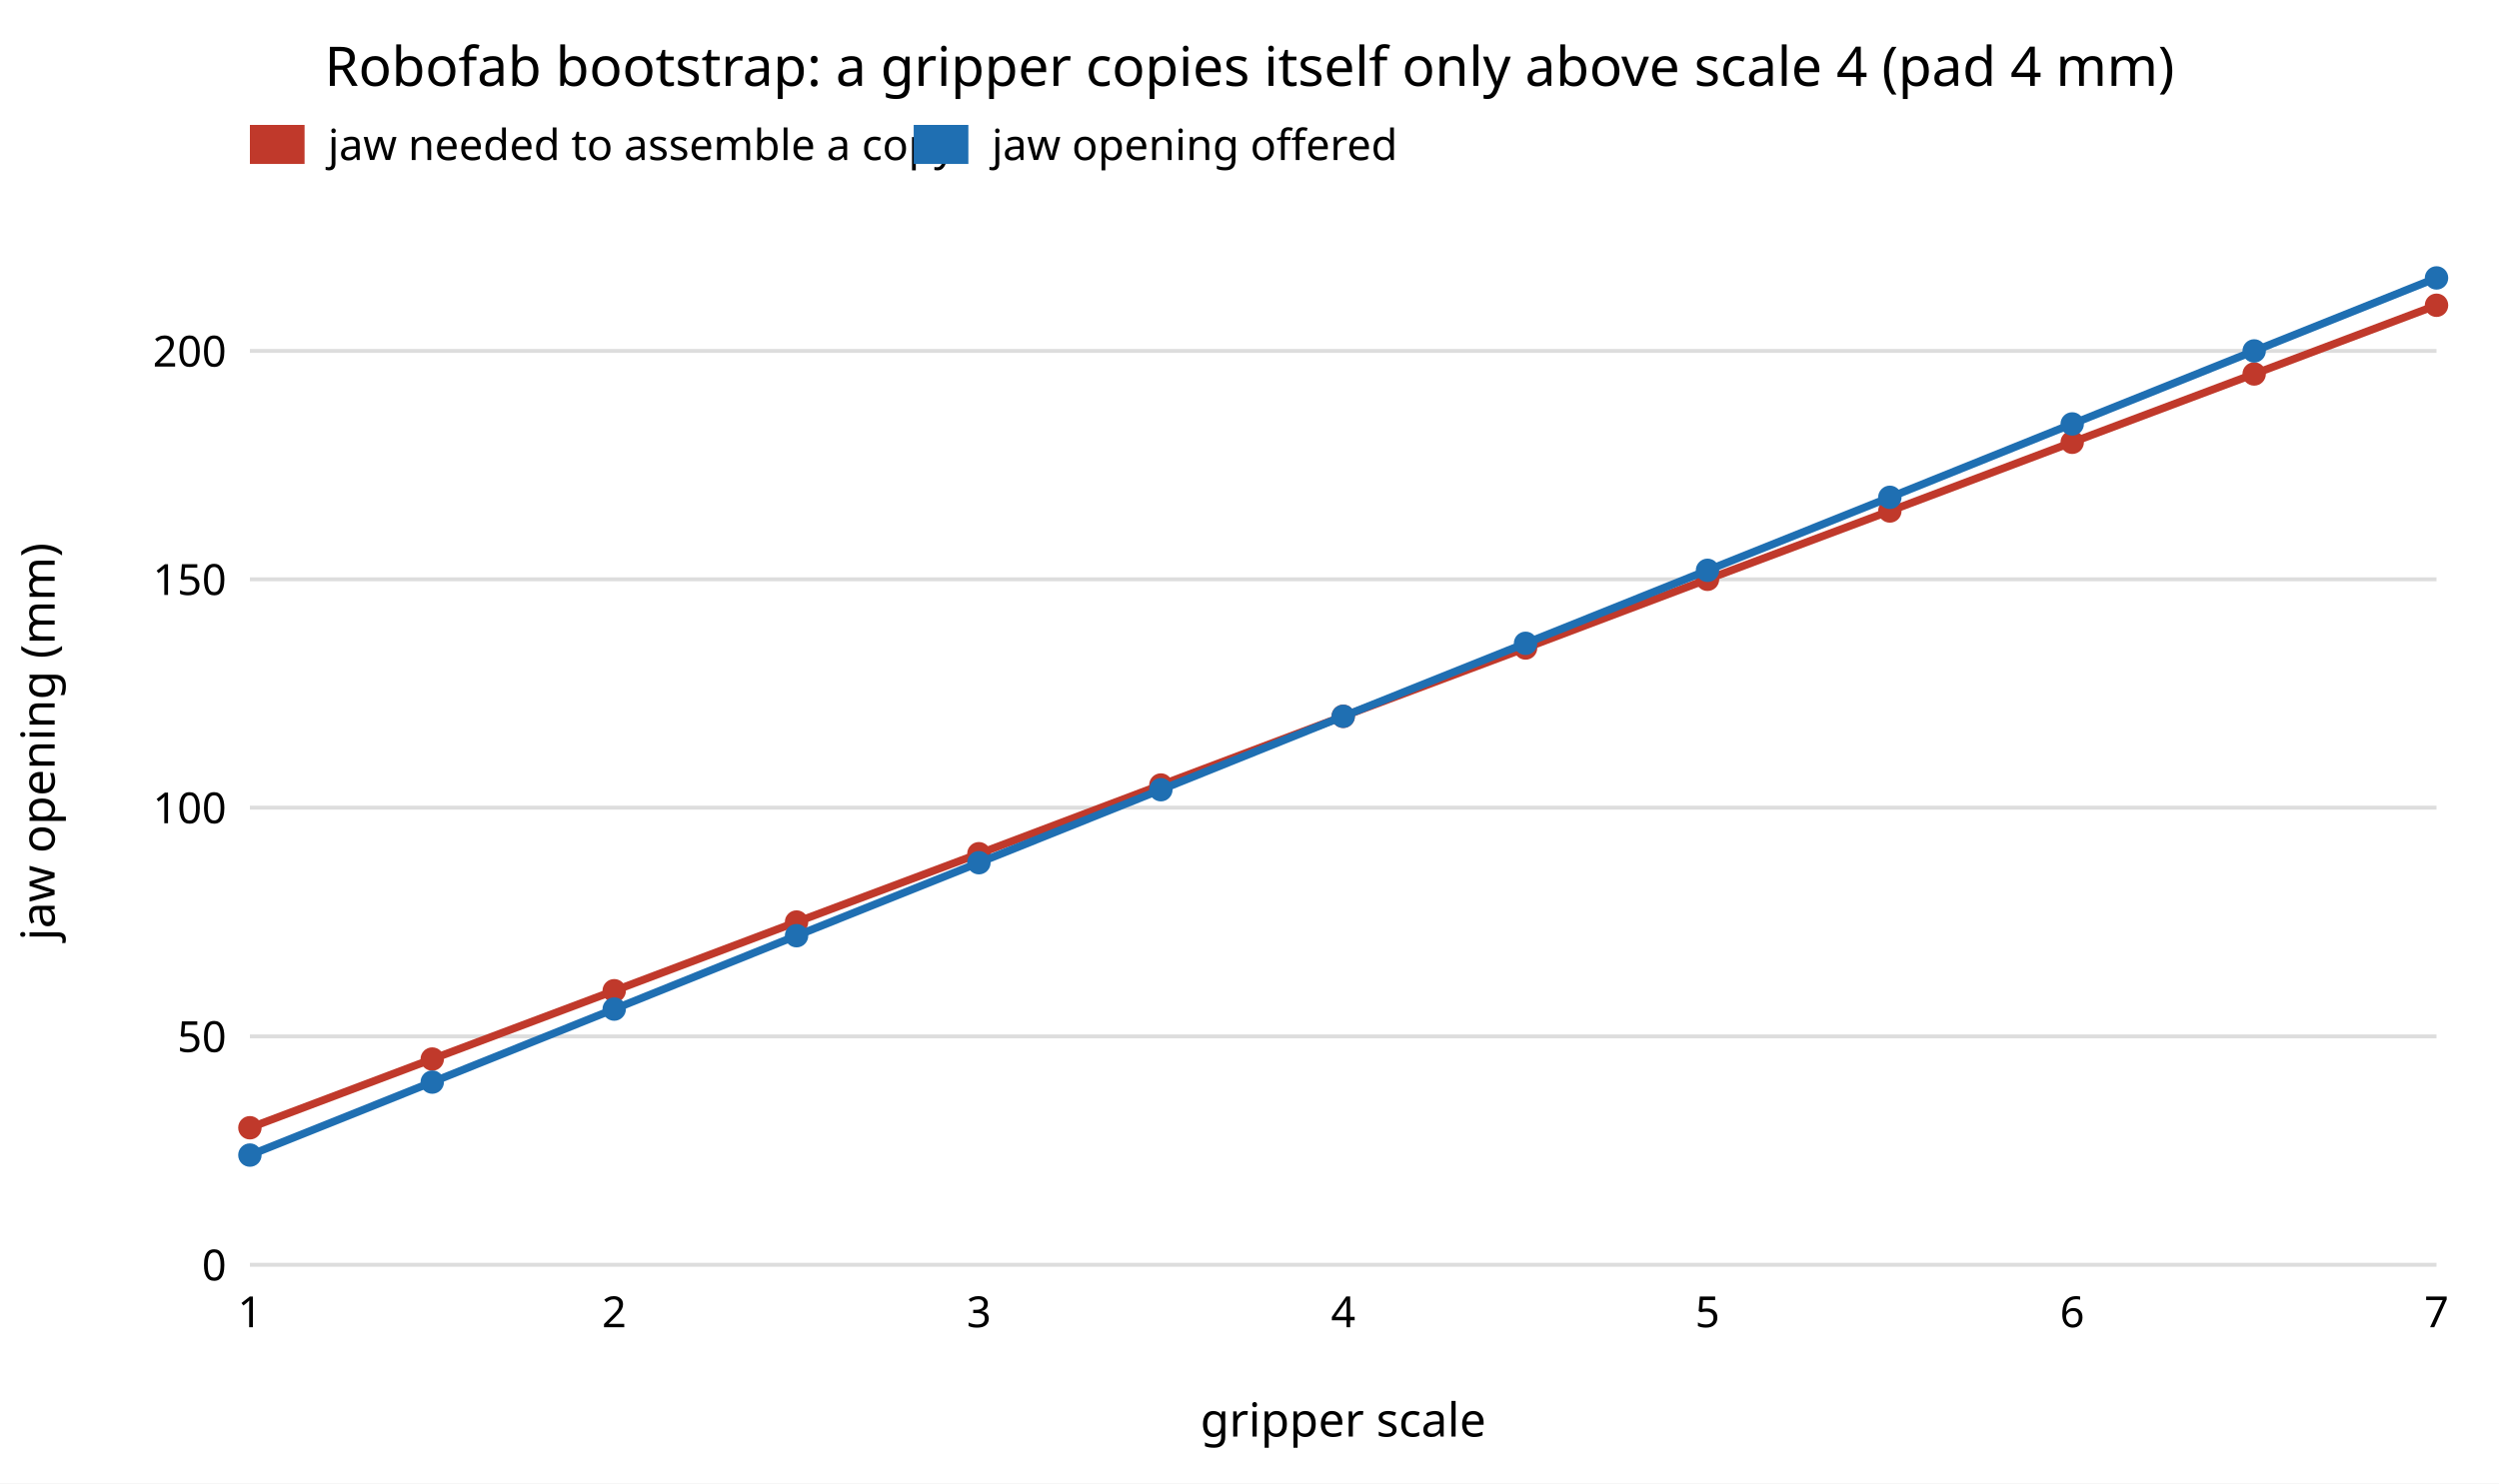
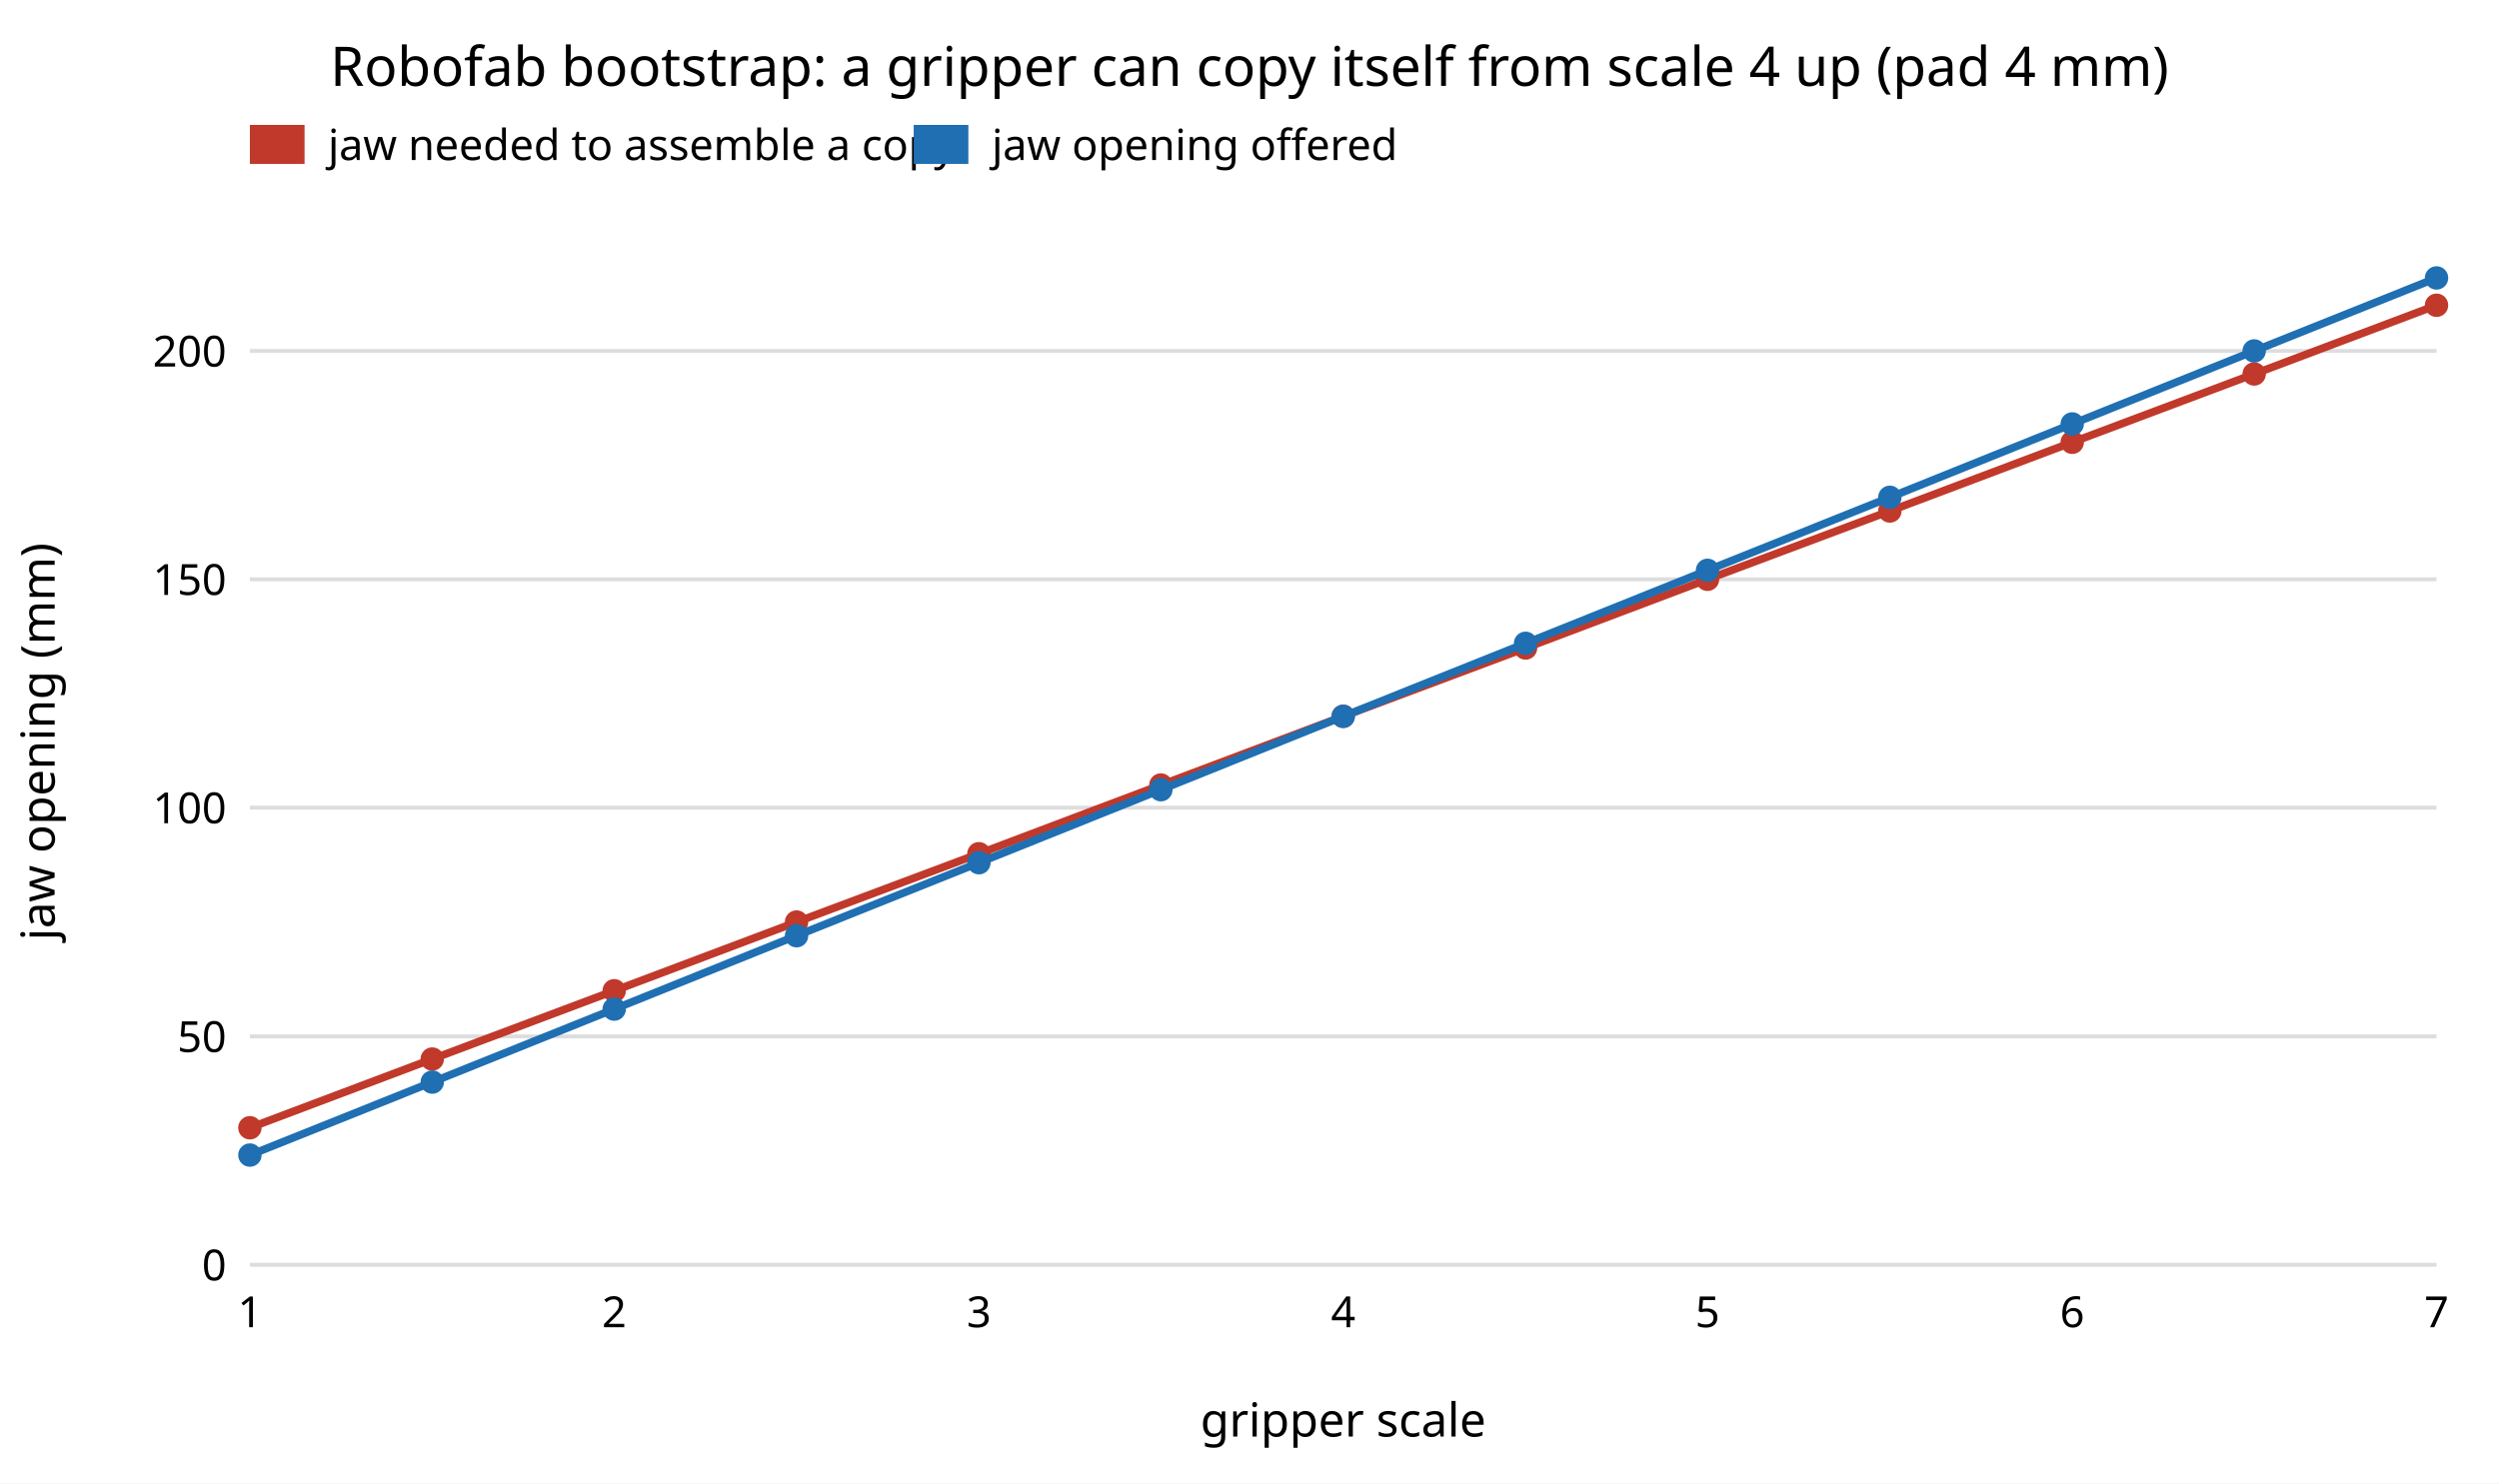
<svg xmlns="http://www.w3.org/2000/svg" viewBox="0 0 640 380" role="img" aria-label="Line plot against gripper scale of the smallest jaw opening needed to assemble a copy and the opening the gripper offers; the offered opening overtakes the needed one at scale 4.0">
  <rect width="640" height="380" fill="#fff" />
-   <text x="320.0" y="22" text-anchor="middle" font-family="sans-serif" font-size="14">Robofab bootstrap: a gripper copies itself only above scale 4 (pad 4 mm)</text>
+   <text x="320.0" y="22" text-anchor="middle" font-family="sans-serif" font-size="14">Robofab bootstrap: a gripper can copy itself from scale 4 up (pad 4 mm)</text>
  <line x1="64" x2="624" y1="324.0" y2="324.0" stroke="#ddd" />
  <text x="58" y="328.0" text-anchor="end" font-family="sans-serif" font-size="11">0</text>
  <line x1="64" x2="624" y1="265.5" y2="265.5" stroke="#ddd" />
  <text x="58" y="269.5" text-anchor="end" font-family="sans-serif" font-size="11">50</text>
  <line x1="64" x2="624" y1="206.9" y2="206.9" stroke="#ddd" />
  <text x="58" y="210.9" text-anchor="end" font-family="sans-serif" font-size="11">100</text>
  <line x1="64" x2="624" y1="148.4" y2="148.4" stroke="#ddd" />
  <text x="58" y="152.4" text-anchor="end" font-family="sans-serif" font-size="11">150</text>
  <line x1="64" x2="624" y1="89.9" y2="89.9" stroke="#ddd" />
  <text x="58" y="93.9" text-anchor="end" font-family="sans-serif" font-size="11">200</text>
  <text x="64.0" y="340" text-anchor="middle" font-family="sans-serif" font-size="11">1</text>
  <text x="157.3" y="340" text-anchor="middle" font-family="sans-serif" font-size="11">2</text>
  <text x="250.7" y="340" text-anchor="middle" font-family="sans-serif" font-size="11">3</text>
  <text x="344.0" y="340" text-anchor="middle" font-family="sans-serif" font-size="11">4</text>
  <text x="437.3" y="340" text-anchor="middle" font-family="sans-serif" font-size="11">5</text>
  <text x="530.7" y="340" text-anchor="middle" font-family="sans-serif" font-size="11">6</text>
  <text x="624.0" y="340" text-anchor="middle" font-family="sans-serif" font-size="11">7</text>
  <text x="344.0" y="368" text-anchor="middle" font-family="sans-serif" font-size="12">gripper scale</text>
  <text x="14" y="190.0" text-anchor="middle" font-family="sans-serif" font-size="12" transform="rotate(-90 14 190.0)">jaw opening (mm)</text>
  <polyline points="64.0,288.9 110.7,271.3 157.3,253.8 204.0,236.2 250.7,218.7 297.3,201.1 344.0,183.5 390.7,166.0 437.3,148.4 484.0,130.9 530.7,113.3 577.3,95.8 624.0,78.2" fill="none" stroke="#c0392b" stroke-width="2" />
  <circle cx="64.0" cy="288.9" r="3" fill="#c0392b" />
  <circle cx="110.7" cy="271.3" r="3" fill="#c0392b" />
  <circle cx="157.3" cy="253.8" r="3" fill="#c0392b" />
  <circle cx="204.0" cy="236.2" r="3" fill="#c0392b" />
  <circle cx="250.7" cy="218.7" r="3" fill="#c0392b" />
  <circle cx="297.3" cy="201.1" r="3" fill="#c0392b" />
  <circle cx="344.0" cy="183.5" r="3" fill="#c0392b" />
  <circle cx="390.7" cy="166.0" r="3" fill="#c0392b" />
  <circle cx="437.3" cy="148.4" r="3" fill="#c0392b" />
  <circle cx="484.0" cy="130.9" r="3" fill="#c0392b" />
  <circle cx="530.7" cy="113.3" r="3" fill="#c0392b" />
  <circle cx="577.3" cy="95.8" r="3" fill="#c0392b" />
  <circle cx="624.0" cy="78.2" r="3" fill="#c0392b" />
  <rect x="64" y="32" width="14" height="10" fill="#c0392b" />
  <text x="84" y="41" font-family="sans-serif" font-size="11">jaw needed to assemble a copy</text>
  <polyline points="64.0,295.9 110.7,277.2 157.3,258.5 204.0,239.7 250.7,221.0 297.3,202.3 344.0,183.5 390.7,164.8 437.3,146.1 484.0,127.4 530.7,108.6 577.3,89.9 624.0,71.2" fill="none" stroke="#1f6fb2" stroke-width="2" />
  <circle cx="64.0" cy="295.9" r="3" fill="#1f6fb2" />
  <circle cx="110.7" cy="277.2" r="3" fill="#1f6fb2" />
  <circle cx="157.3" cy="258.5" r="3" fill="#1f6fb2" />
  <circle cx="204.0" cy="239.7" r="3" fill="#1f6fb2" />
  <circle cx="250.7" cy="221.0" r="3" fill="#1f6fb2" />
  <circle cx="297.3" cy="202.3" r="3" fill="#1f6fb2" />
  <circle cx="344.0" cy="183.5" r="3" fill="#1f6fb2" />
  <circle cx="390.7" cy="164.8" r="3" fill="#1f6fb2" />
  <circle cx="437.3" cy="146.1" r="3" fill="#1f6fb2" />
  <circle cx="484.0" cy="127.4" r="3" fill="#1f6fb2" />
  <circle cx="530.7" cy="108.6" r="3" fill="#1f6fb2" />
  <circle cx="577.3" cy="89.9" r="3" fill="#1f6fb2" />
  <circle cx="624.0" cy="71.2" r="3" fill="#1f6fb2" />
  <rect x="234" y="32" width="14" height="10" fill="#1f6fb2" />
  <text x="254" y="41" font-family="sans-serif" font-size="11">jaw opening offered</text>
</svg>
